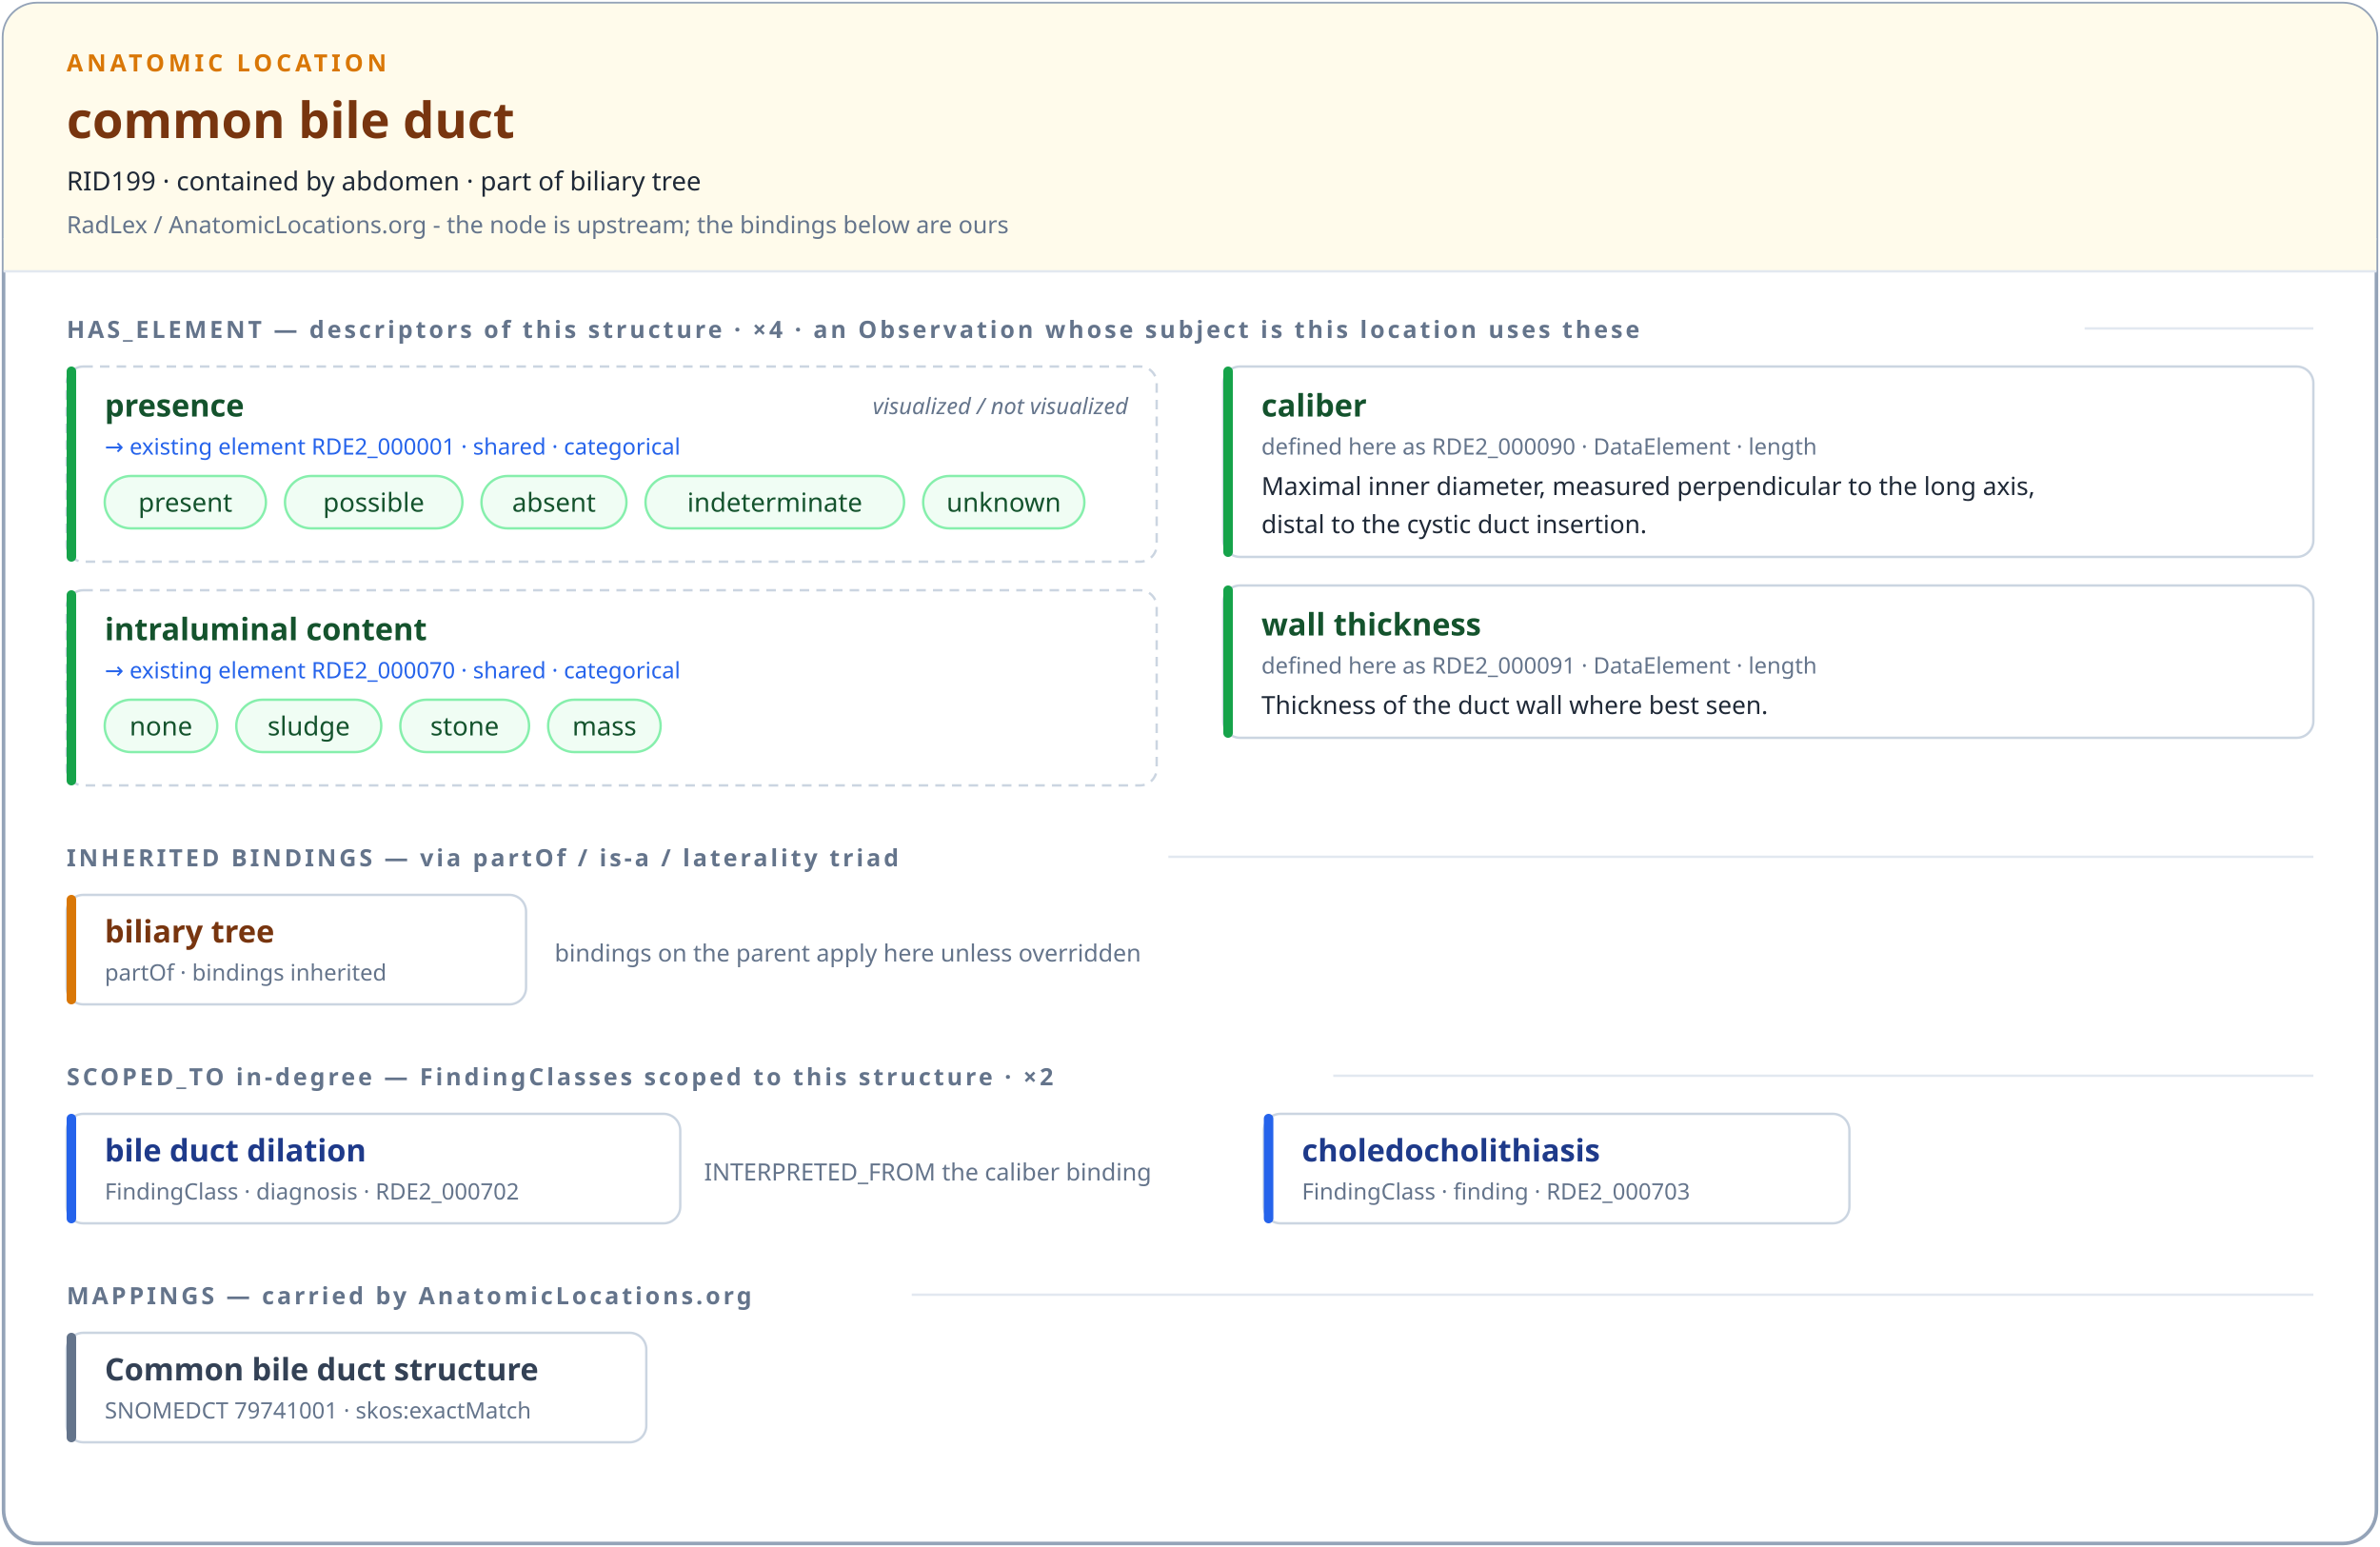
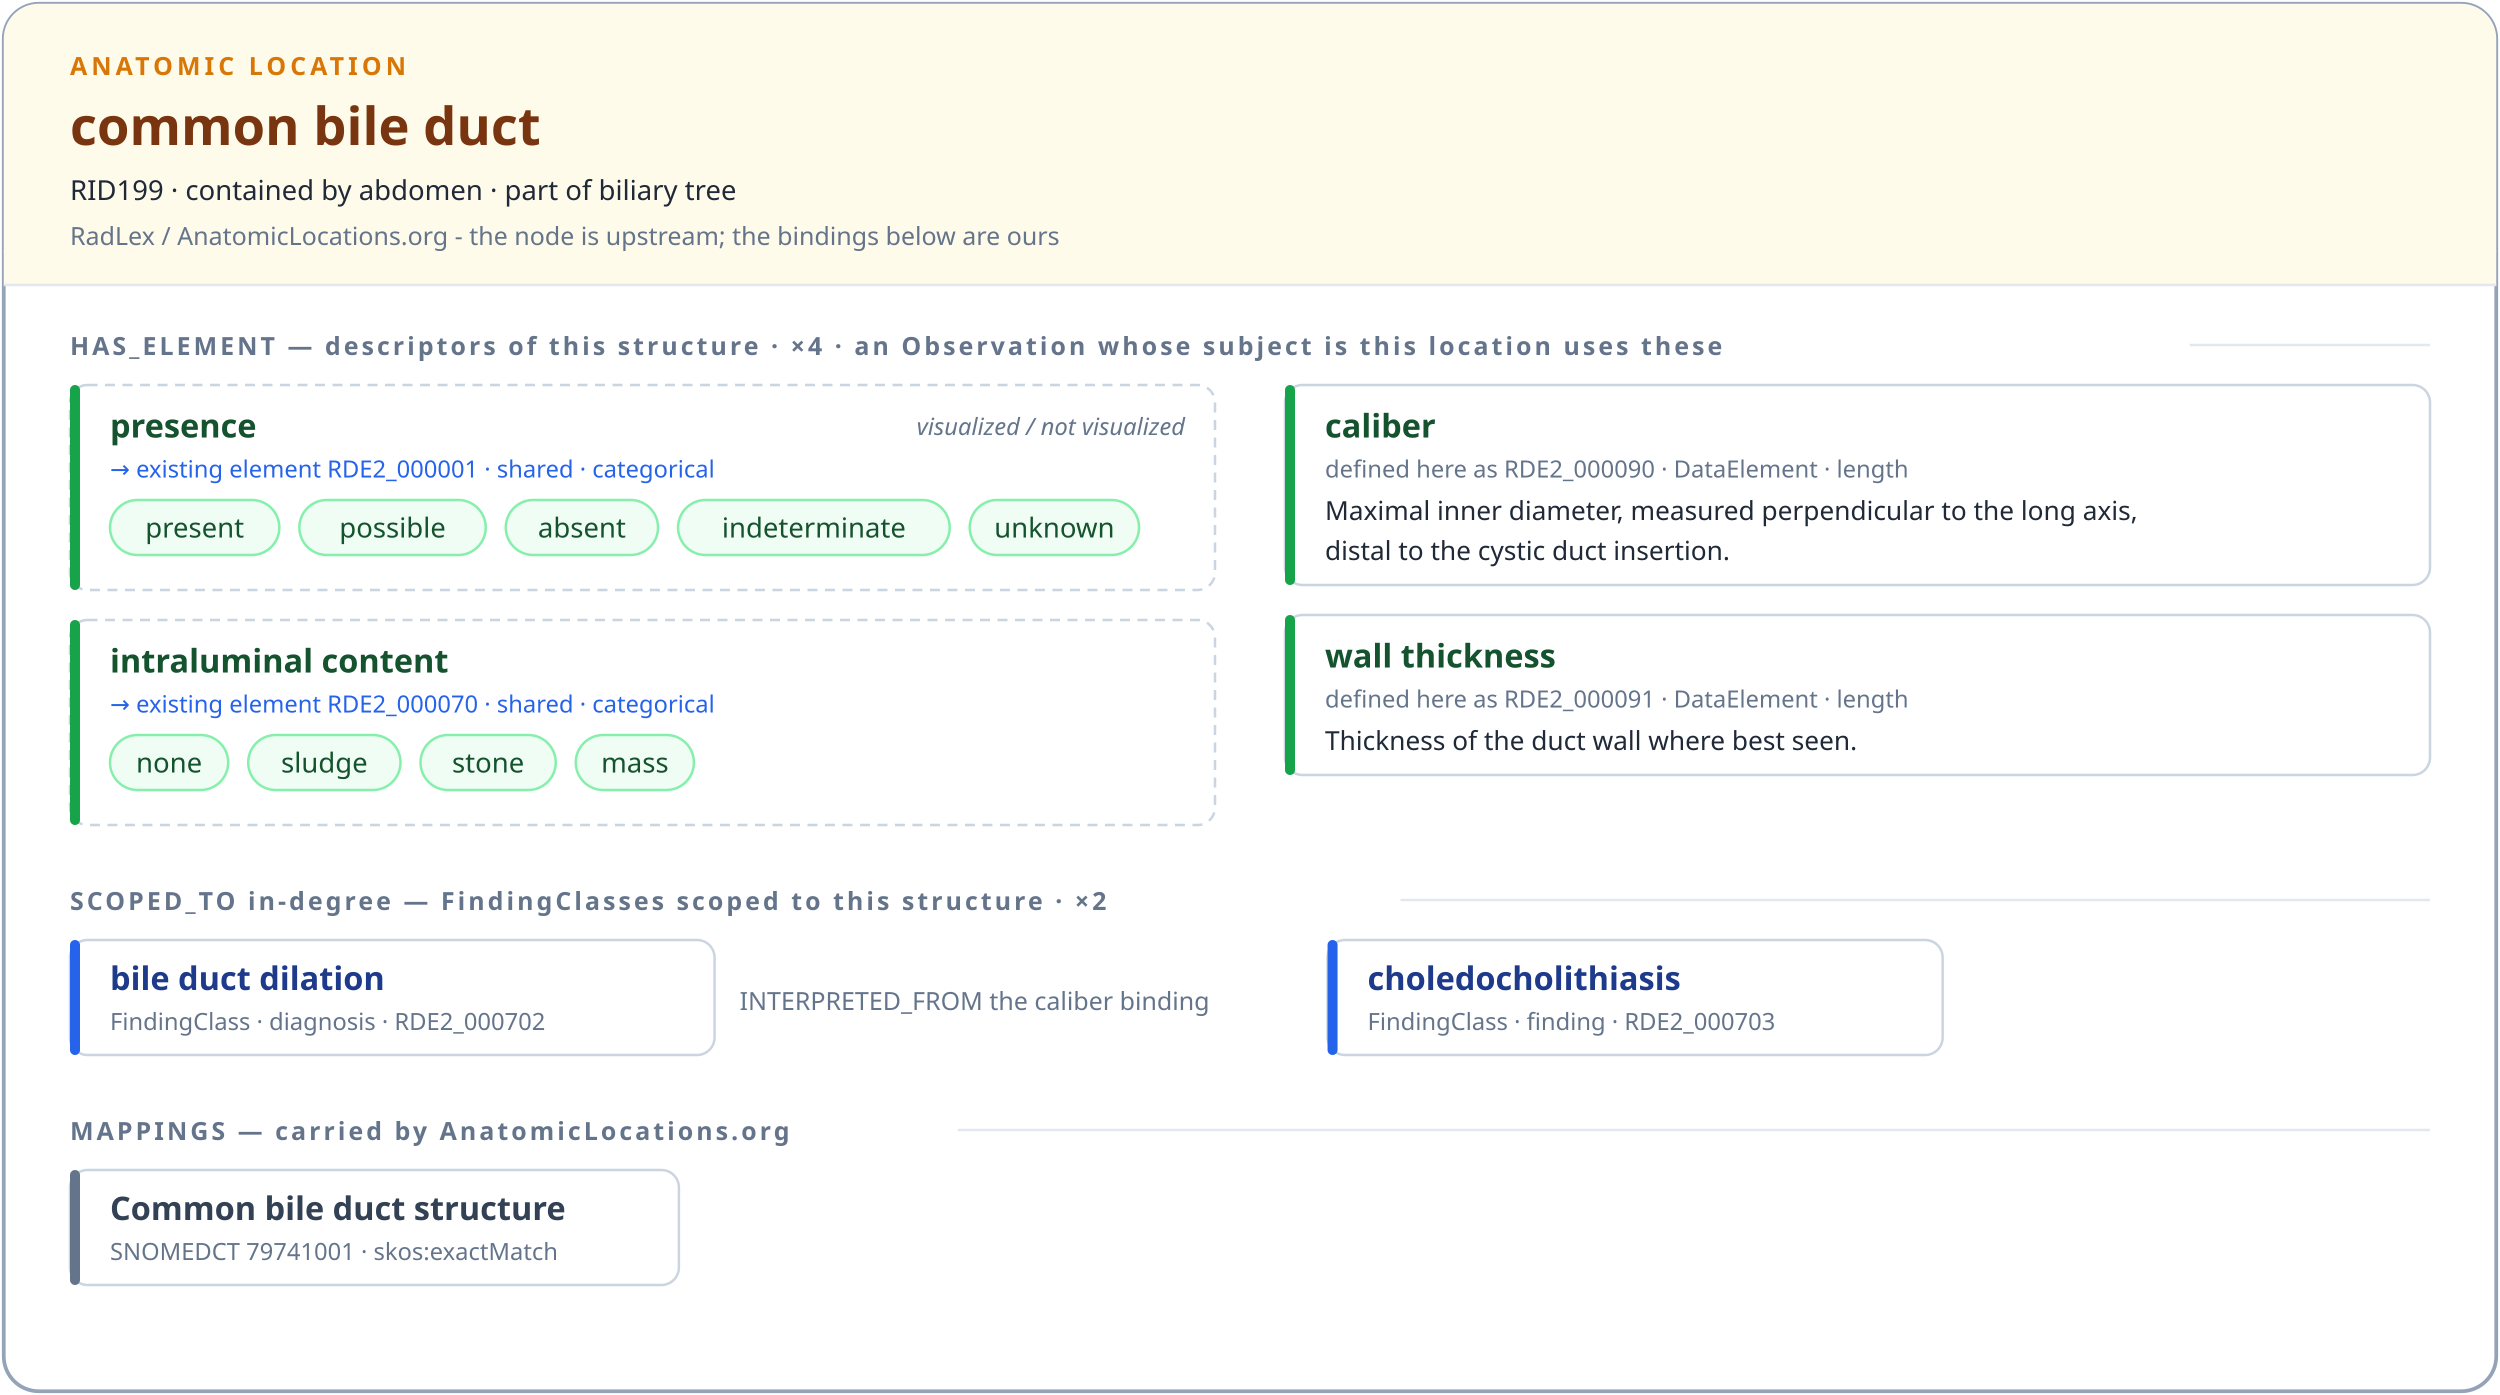
- <svg xmlns="http://www.w3.org/2000/svg" viewBox="0 0 1000 650" font-family="system-ui, sans-serif" role="img" aria-label="AnatomicLocation common bile duct">
-   <rect width="1000" height="650" fill="#ffffff" />
-   <rect x="1.5" y="1.5" width="997" height="647" rx="14" fill="#ffffff" stroke="#94a3b8" stroke-width="1.5" />
+ <svg xmlns="http://www.w3.org/2000/svg" viewBox="0 0 1000 558" font-family="system-ui, sans-serif" role="img" aria-label="AnatomicLocation common bile duct">
+   <rect width="1000" height="558" fill="#ffffff" />
+   <rect x="1.5" y="1.5" width="997" height="555" rx="14" fill="#ffffff" stroke="#94a3b8" stroke-width="1.5" />
  <rect x="1.5" y="1.5" width="997" height="112" rx="14" fill="#fffbeb" />
  <rect x="1.5" y="100" width="997" height="14" fill="#fffbeb" />
  <line x1="1.5" y1="114" x2="998.5" y2="114" stroke="#e2e8f0" />
  <text x="28" y="30" font-size="10" letter-spacing="1.6" font-weight="700" fill="#d97706">ANATOMIC LOCATION</text>
  <text x="28" y="58" font-size="21" font-weight="700" fill="#78350f">common bile duct</text>
  <text x="28" y="80" font-size="11" fill="#1f2937">RID199 · contained by abdomen · part of biliary tree</text>
  <text x="28" y="98" font-size="10" fill="#64748b">RadLex / AnatomicLocations.org - the node is upstream; the bindings below are ours</text>
  <g transform="translate(0,132)">
    <text x="28" y="10" font-size="10" letter-spacing="1.2" font-weight="600" fill="#64748b">HAS_ELEMENT — descriptors of this structure · ×4 · an Observation whose subject is this location uses these</text>
    <line x1="875.9" y1="6" x2="972" y2="6" stroke="#e2e8f0" stroke-width="1" />
    <rect x="28" y="22" width="458" height="82" rx="7" fill="#ffffff" stroke="#cbd5e1" stroke-dasharray="4 3" />
    <rect x="28" y="22" width="4" height="82" rx="2" fill="#16a34a" />
    <text x="44" y="43" font-size="13" font-weight="600" fill="#14532d">presence</text>
    <text x="44" y="59" font-size="9.5" fill="#2563eb">→ existing element RDE2_000001 · shared · categorical</text>
    <text x="474" y="42" text-anchor="end" font-size="9.5" font-style="italic" fill="#64748b">visualized / not visualized</text>
    <rect x="44" y="68" width="67.74" height="22" rx="11" fill="#f0fdf4" stroke="#86efac" />
    <text x="77.87" y="83" text-anchor="middle" font-size="11" fill="#14532d">present</text>
    <rect x="119.74" y="68" width="74.56" height="22" rx="11" fill="#f0fdf4" stroke="#86efac" />
    <text x="157.02" y="83" text-anchor="middle" font-size="11" fill="#14532d">possible</text>
    <rect x="202.3" y="68" width="60.92" height="22" rx="11" fill="#f0fdf4" stroke="#86efac" />
    <text x="232.76" y="83" text-anchor="middle" font-size="11" fill="#14532d">absent</text>
    <rect x="271.22" y="68" width="108.66" height="22" rx="11" fill="#f0fdf4" stroke="#86efac" />
    <text x="325.55" y="83" text-anchor="middle" font-size="11" fill="#14532d">indeterminate</text>
    <rect x="387.88" y="68" width="67.74" height="22" rx="11" fill="#f0fdf4" stroke="#86efac" />
    <text x="421.75" y="83" text-anchor="middle" font-size="11" fill="#14532d">unknown</text>
    <rect x="514" y="22" width="458" height="80" rx="7" fill="#ffffff" stroke="#cbd5e1" />
    <rect x="514" y="22" width="4" height="80" rx="2" fill="#16a34a" />
    <text x="530" y="43" font-size="13" font-weight="600" fill="#14532d">caliber</text>
    <text x="530" y="59" font-size="9.5" fill="#64748b">defined here as RDE2_000090 · DataElement · length</text>
    <text x="530" y="76" font-size="10.5" fill="#1f2937">Maximal inner diameter, measured perpendicular to the long axis,</text>
    <text x="530" y="92" font-size="10.5" fill="#1f2937">distal to the cystic duct insertion.</text>
    <rect x="514" y="114" width="458" height="64" rx="7" fill="#ffffff" stroke="#cbd5e1" />
    <rect x="514" y="114" width="4" height="64" rx="2" fill="#16a34a" />
    <text x="530" y="135" font-size="13" font-weight="600" fill="#14532d">wall thickness</text>
    <text x="530" y="151" font-size="9.5" fill="#64748b">defined here as RDE2_000091 · DataElement · length</text>
    <text x="530" y="168" font-size="10.5" fill="#1f2937">Thickness of the duct wall where best seen.</text>
    <rect x="28" y="116" width="458" height="82" rx="7" fill="#ffffff" stroke="#cbd5e1" stroke-dasharray="4 3" />
    <rect x="28" y="116" width="4" height="82" rx="2" fill="#16a34a" />
    <text x="44" y="137" font-size="13" font-weight="600" fill="#14532d">intraluminal content</text>
    <text x="44" y="153" font-size="9.5" fill="#2563eb">→ existing element RDE2_000070 · shared · categorical</text>
    <rect x="44" y="162" width="47.28" height="22" rx="11" fill="#f0fdf4" stroke="#86efac" />
    <text x="67.64" y="177" text-anchor="middle" font-size="11" fill="#14532d">none</text>
    <rect x="99.28" y="162" width="60.92" height="22" rx="11" fill="#f0fdf4" stroke="#86efac" />
    <text x="129.74" y="177" text-anchor="middle" font-size="11" fill="#14532d">sludge</text>
    <rect x="168.2" y="162" width="54.1" height="22" rx="11" fill="#f0fdf4" stroke="#86efac" />
    <text x="195.25" y="177" text-anchor="middle" font-size="11" fill="#14532d">stone</text>
    <rect x="230.3" y="162" width="47.28" height="22" rx="11" fill="#f0fdf4" stroke="#86efac" />
    <text x="253.94" y="177" text-anchor="middle" font-size="11" fill="#14532d">mass</text>
  </g>
  <g transform="translate(0,132)">
-     <text x="28" y="232" font-size="10" letter-spacing="1.2" font-weight="600" fill="#64748b">INHERITED BINDINGS — via partOf / is-a / laterality triad</text>
-     <line x1="490.9" y1="228" x2="972" y2="228" stroke="#e2e8f0" stroke-width="1" />
-     <rect x="28" y="244" width="193.03" height="46" rx="7" fill="#ffffff" stroke="#cbd5e1" />
-     <rect x="28" y="244" width="4" height="46" rx="2" fill="#d97706" />
-     <text x="44" y="264" font-size="13" font-weight="600" fill="#78350f">biliary tree</text>
-     <text x="44" y="280" font-size="9.5" fill="#64748b">partOf · bindings inherited</text>
-     <text x="233.03" y="272" font-size="10" fill="#64748b">bindings on the parent apply here unless overridden</text>
+     <text x="28" y="232" font-size="10" letter-spacing="1.2" font-weight="600" fill="#64748b">SCOPED_TO in-degree — FindingClasses scoped to this structure · ×2</text>
+     <line x1="560.2" y1="228" x2="972" y2="228" stroke="#e2e8f0" stroke-width="1" />
+     <rect x="28" y="244" width="257.82" height="46" rx="7" fill="#ffffff" stroke="#cbd5e1" />
+     <rect x="28" y="244" width="4" height="46" rx="2" fill="#2563eb" />
+     <text x="44" y="264" font-size="13" font-weight="600" fill="#1e3a8a">bile duct dilation</text>
+     <text x="44" y="280" font-size="9.5" fill="#64748b">FindingClass · diagnosis · RDE2_000702</text>
+     <text x="295.82" y="272" font-size="10" fill="#64748b">INTERPRETED_FROM the caliber binding</text>
+     <rect x="531.02" y="244" width="246.04" height="46" rx="7" fill="#ffffff" stroke="#cbd5e1" />
+     <rect x="531.02" y="244" width="4" height="46" rx="2" fill="#2563eb" />
+     <text x="547.02" y="264" font-size="13" font-weight="600" fill="#1e3a8a">choledocholithiasis</text>
+     <text x="547.02" y="280" font-size="9.5" fill="#64748b">FindingClass · finding · RDE2_000703</text>
  </g>
  <g transform="translate(0,132)">
-     <text x="28" y="324" font-size="10" letter-spacing="1.2" font-weight="600" fill="#64748b">SCOPED_TO in-degree — FindingClasses scoped to this structure · ×2</text>
-     <line x1="560.2" y1="320" x2="972" y2="320" stroke="#e2e8f0" stroke-width="1" />
-     <rect x="28" y="336" width="257.82" height="46" rx="7" fill="#ffffff" stroke="#cbd5e1" />
-     <rect x="28" y="336" width="4" height="46" rx="2" fill="#2563eb" />
-     <text x="44" y="356" font-size="13" font-weight="600" fill="#1e3a8a">bile duct dilation</text>
-     <text x="44" y="372" font-size="9.5" fill="#64748b">FindingClass · diagnosis · RDE2_000702</text>
-     <text x="295.82" y="364" font-size="10" fill="#64748b">INTERPRETED_FROM the caliber binding</text>
-     <rect x="531.02" y="336" width="246.04" height="46" rx="7" fill="#ffffff" stroke="#cbd5e1" />
-     <rect x="531.02" y="336" width="4" height="46" rx="2" fill="#2563eb" />
-     <text x="547.02" y="356" font-size="13" font-weight="600" fill="#1e3a8a">choledocholithiasis</text>
-     <text x="547.02" y="372" font-size="9.5" fill="#64748b">FindingClass · finding · RDE2_000703</text>
-   </g>
-   <g transform="translate(0,132)">
-     <text x="28" y="416" font-size="10" letter-spacing="1.2" font-weight="600" fill="#64748b">MAPPINGS — carried by AnatomicLocations.org</text>
-     <line x1="383.1" y1="412" x2="972" y2="412" stroke="#e2e8f0" stroke-width="1" />
-     <rect x="28" y="428" width="243.56" height="46" rx="7" fill="#ffffff" stroke="#cbd5e1" />
-     <rect x="28" y="428" width="4" height="46" rx="2" fill="#64748b" />
-     <text x="44" y="448" font-size="13" font-weight="600" fill="#334155">Common bile duct structure</text>
-     <text x="44" y="464" font-size="9.5" fill="#64748b">SNOMEDCT 79741001 · skos:exactMatch</text>
+     <text x="28" y="324" font-size="10" letter-spacing="1.2" font-weight="600" fill="#64748b">MAPPINGS — carried by AnatomicLocations.org</text>
+     <line x1="383.1" y1="320" x2="972" y2="320" stroke="#e2e8f0" stroke-width="1" />
+     <rect x="28" y="336" width="243.56" height="46" rx="7" fill="#ffffff" stroke="#cbd5e1" />
+     <rect x="28" y="336" width="4" height="46" rx="2" fill="#64748b" />
+     <text x="44" y="356" font-size="13" font-weight="600" fill="#334155">Common bile duct structure</text>
+     <text x="44" y="372" font-size="9.5" fill="#64748b">SNOMEDCT 79741001 · skos:exactMatch</text>
  </g>
</svg>
